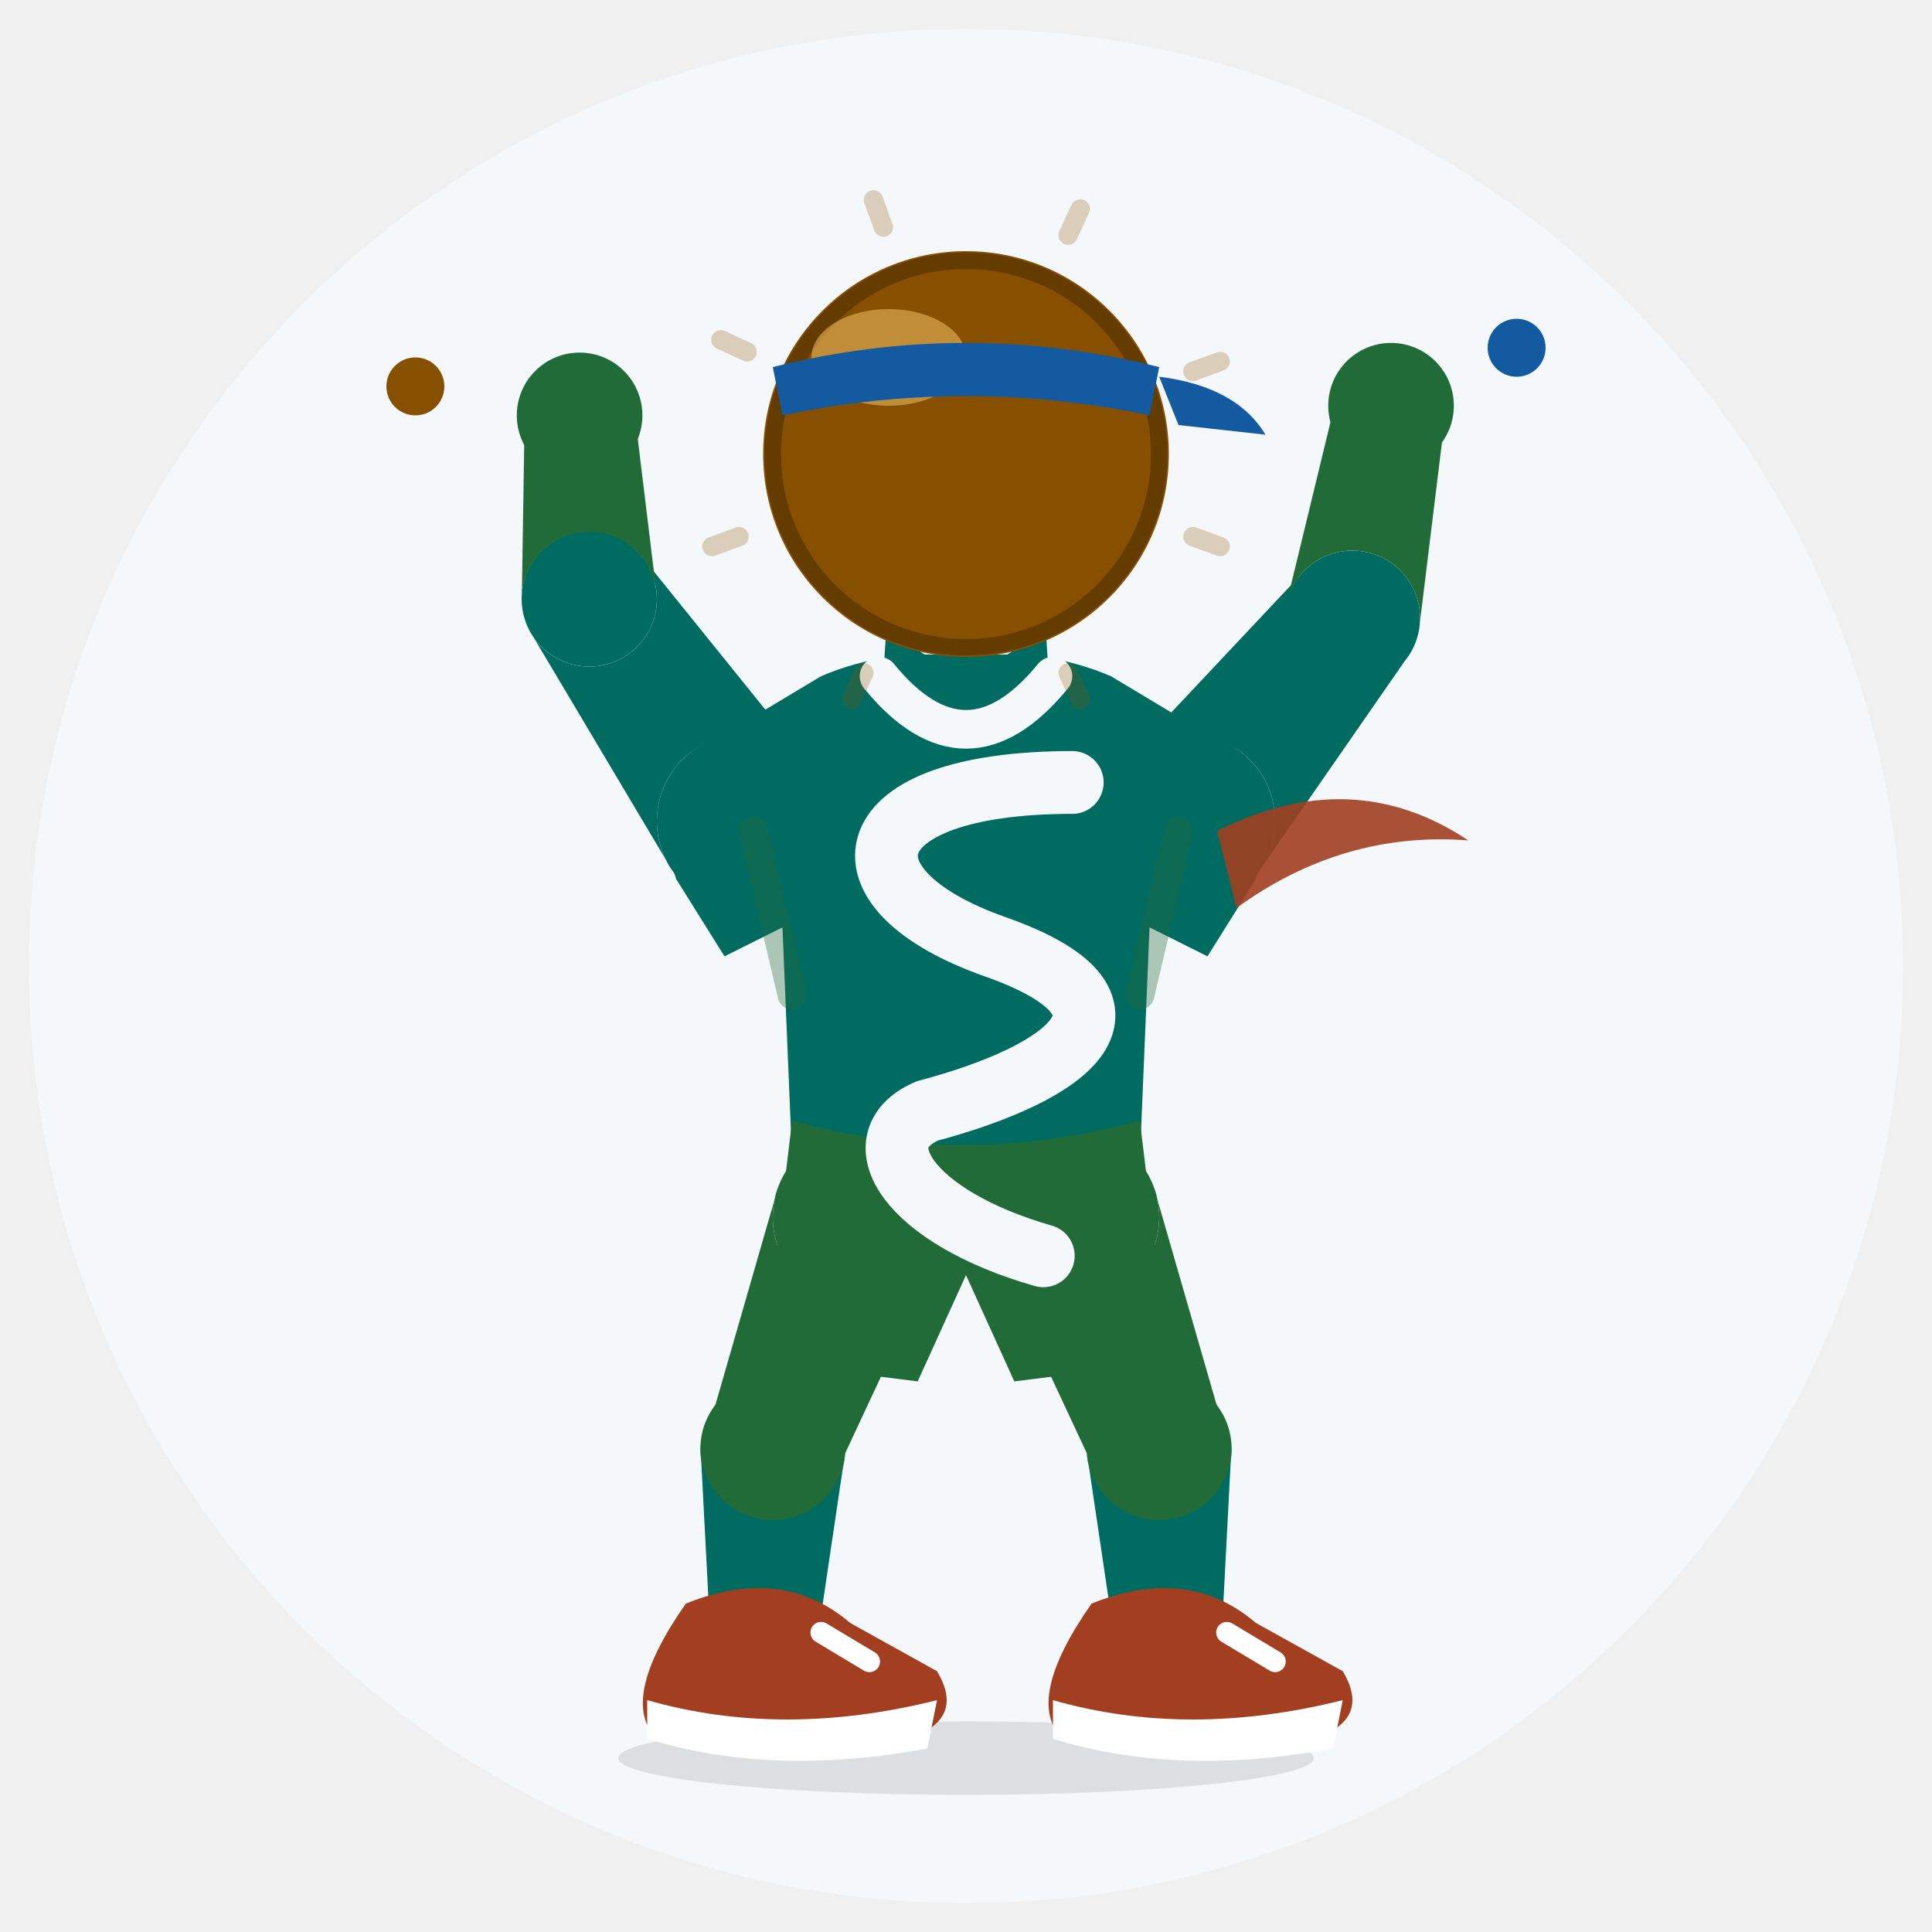
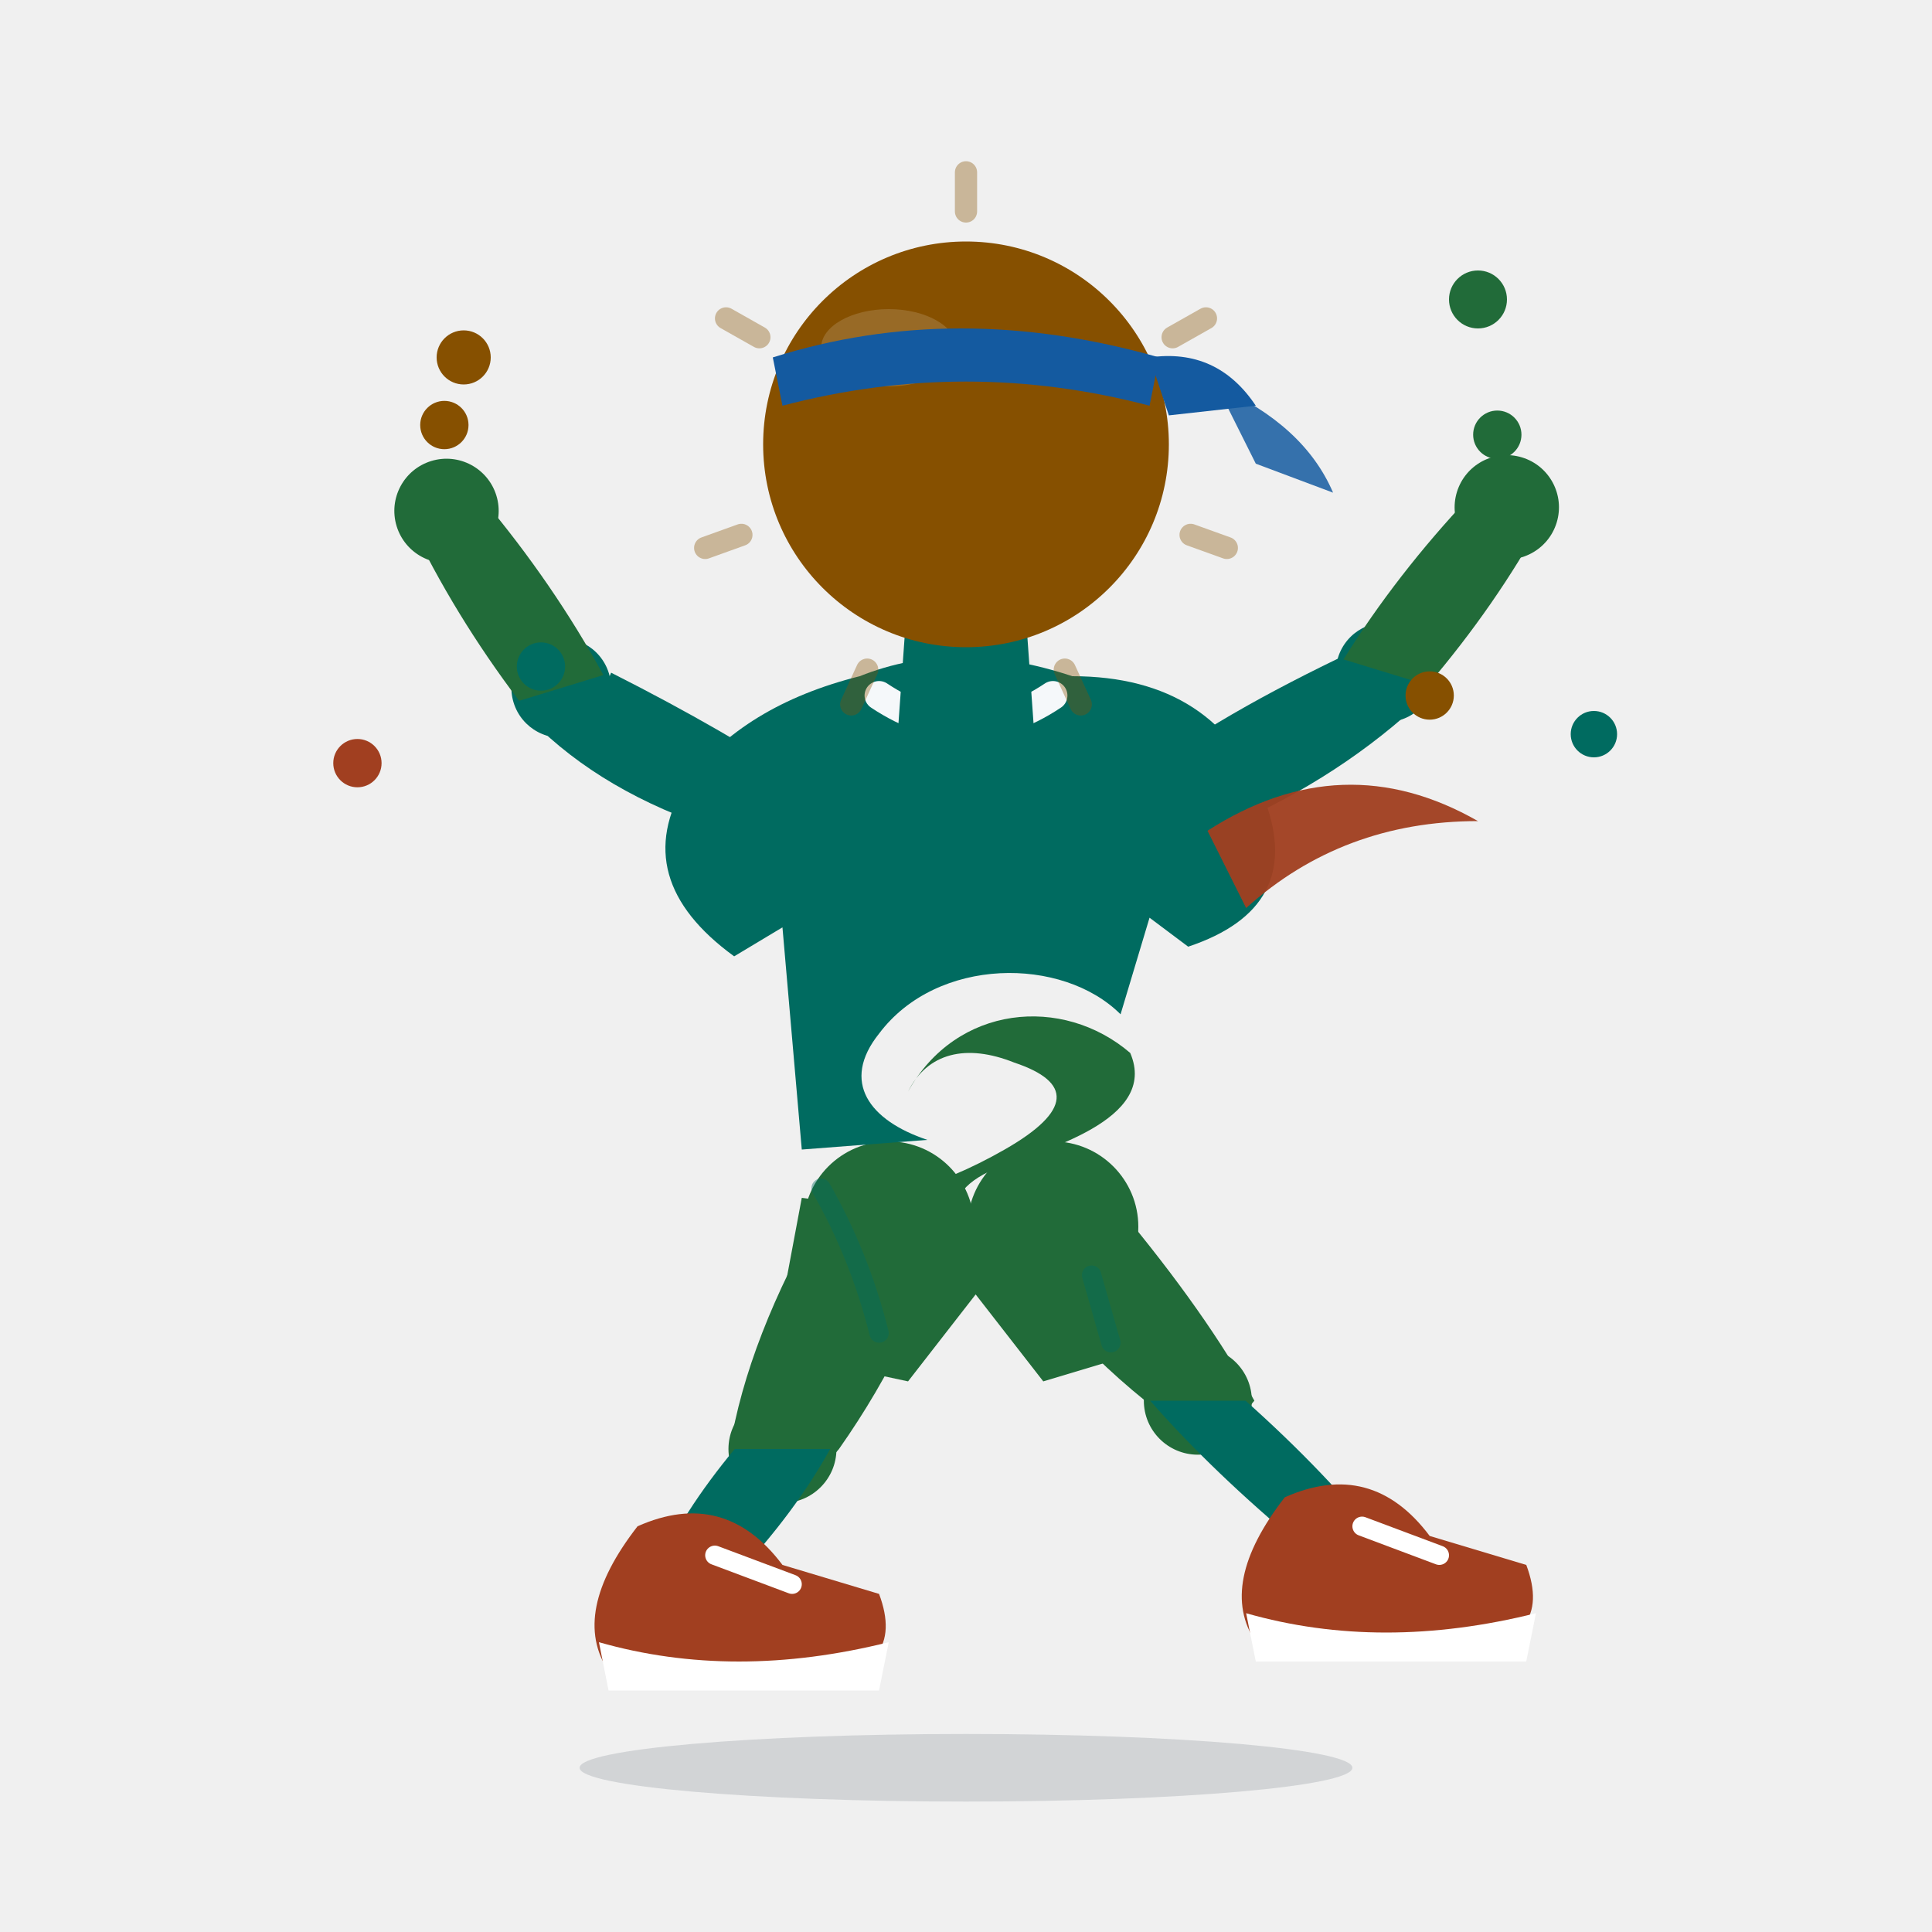
- <svg xmlns="http://www.w3.org/2000/svg" viewBox="0 0 200 200" width="96" height="96" class="trail-companion" data-pose="finish" data-theme="light">
+ <svg xmlns="http://www.w3.org/2000/svg" viewBox="0 0 200 200">
  <g class="m-character">
-     <circle cx="100" cy="100" r="97" fill="#F5F8FA" />
    <g class="m-shadow">
-       <ellipse cx="100" cy="182" rx="36" ry="3.8" fill="#17232D" opacity=".12" />
+       <ellipse cx="100" cy="183" rx="40" ry="3.5" fill="#67717B" opacity=".22" />
    </g>
    <g class="m-leg-a">
-       <circle cx="89" cy="126" r="9" fill="#216B39" />
-       <path d="M80.57,122.84 L73.45,147.54 A7,7 0 0 1 86.55,152.46 L97.43,129.16 A9,9 0 0 1 80.57,122.84Z" fill="#216B39" />
-       <circle cx="80" cy="150" r="7.5" fill="#216B39" />
-       <path d="M72.51,149.64 L73.61,170.74 A5.4,5.4 0 0 1 84.39,171.26 L87.49,150.36 A7.5,7.5 0 0 1 72.51,149.64Z" fill="#006B60" />
-       <circle cx="79" cy="171" r="5.5" fill="#006B60" />
-       <path d="M71 166 Q81 162 88 168 L97 173 Q100 178 94 180 L68 180 Q64 176 71 166Z" fill="#A13F20" />
-       <path d="M67 176 Q81 180 97 176 L96 181 Q80 184 67 180Z" fill="#FFFFFF" />
-       <path d="M85 169 L90 172" stroke="#FFFFFF" stroke-width="2.2" stroke-linecap="round" />
+       <circle cx="92" cy="127" r="8.84" fill="#216B39" />
+       <path d="M85.24 125 Q77.4 138.5 75.54 150 Q81 157.15 86.85 150 Q94.95 138.5 98.76 125Z" fill="#216B39" />
+       <circle cx="81" cy="150" r="5.59" fill="#216B39" />
+       <path d="M76.06 150 Q70.65 156.5 67.71 163 Q72 168.46 76.29 163 Q82.35 156.5 85.94 150Z" fill="#006B60" />
+       <path d="M66 158 Q75 154 81 162 L91 165 Q94 173 84 174 L63 173 Q59 167 66 158Z" fill="#A13F20" />
+       <path d="M62 170 Q76 174 92 170 L91 175 L63 175Z" fill="#FFFFFF" />
+       <path d="M74 161 L82 164" fill="none" stroke="#FFFFFF" stroke-width="2" stroke-linecap="round" />
    </g>
    <g class="m-leg-b">
-       <circle cx="111" cy="126" r="9" fill="#216B39" />
-       <path d="M102.57,129.16 L113.45,152.46 A7,7 0 0 1 126.55,147.54 L119.43,122.84 A9,9 0 0 1 102.57,129.16Z" fill="#216B39" />
-       <circle cx="120" cy="150" r="7.5" fill="#216B39" />
-       <path d="M112.51,150.36 L115.61,171.26 A5.4,5.4 0 0 1 126.39,170.74 L127.49,149.64 A7.5,7.5 0 0 1 112.51,150.36Z" fill="#006B60" />
-       <circle cx="121" cy="171" r="5.5" fill="#006B60" />
-       <path d="M113 166 Q123 162 130 168 L139 173 Q142 178 136 180 L110 180 Q106 176 113 166Z" fill="#A13F20" />
-       <path d="M109 176 Q123 180 139 176 L138 181 Q122 184 109 180Z" fill="#FFFFFF" />
-       <path d="M127 169 L132 172" stroke="#FFFFFF" stroke-width="2.2" stroke-linecap="round" />
+       <circle cx="109" cy="127" r="8.84" fill="#216B39" />
+       <path d="M102.24 125 Q107.4 136.0 118.54 145 Q124 152.15 129.85 145 Q124.95 136.0 115.76 125Z" fill="#216B39" />
+       <circle cx="124" cy="145" r="5.59" fill="#216B39" />
+       <path d="M119.06 145 Q125.65 152.5 134.71 160 Q139 165.46 143.29 160 Q137.35 152.5 128.94 145Z" fill="#006B60" />
+       <path d="M133 155 Q142 151 148 159 L158 162 Q161 170 151 171 L130 170 Q126 164 133 155Z" fill="#A13F20" />
+       <path d="M129 167 Q143 171 159 167 L158 172 L130 172Z" fill="#FFFFFF" />
+       <path d="M141 158 L149 161" fill="none" stroke="#FFFFFF" stroke-width="2" stroke-linecap="round" />
    </g>
-     <g class="m-arm-a">
-       <circle cx="77" cy="85" r="9" fill="#006B60" />
-       <path d="M84.39,79.86 L66.75,58.00 A7,7 0 0 1 55.25,66.00 L69.61,90.14 A9,9 0 0 1 84.39,79.86Z" fill="#006B60" />
-       <circle cx="61" cy="62" r="7" fill="#006B60" />
-       <path d="M67.99,61.63 L65.69,42.70 A5.7,5.7 0 0 1 54.31,43.30 L54.01,62.37 A7,7 0 0 1 67.99,61.63Z" fill="#216B39" />
-       <circle cx="60" cy="43" r="6.5" fill="#216B39" />
+     <g class="m-arm-a" transform="rotate(-17 78 85)">
+       <circle cx="78" cy="85" r="8.16" fill="#006B60" />
+       <path d="M71.76 83 Q62.1 75.5 57.96 66 Q63 72.6 68.4 66 Q78.3 75.5 84.24 83Z" fill="#006B60" />
+       <circle cx="63" cy="66" r="5.16" fill="#006B60" />
+       <path d="M58.44 66 Q54.6 55.5 53.04 45 Q57 50.04 60.96 45 Q65.4 55.5 67.56 66Z" fill="#216B39" />
+       <circle cx="57" cy="45" r="5.4" fill="#216B39" />
    </g>
-     <g class="m-arm-b">
-       <circle cx="123" cy="85" r="9" fill="#006B60" />
-       <path d="M130.00,90.66 L145.44,68.40 A7,7 0 0 1 134.56,59.60 L116.00,79.34 A9,9 0 0 1 130.00,90.66Z" fill="#006B60" />
-       <circle cx="140" cy="64" r="7" fill="#006B60" />
-       <path d="M146.89,65.25 L149.61,43.02 A5.7,5.7 0 0 1 138.39,40.98 L133.11,62.75 A7,7 0 0 1 146.89,65.25Z" fill="#216B39" />
-       <circle cx="144" cy="42" r="6.5" fill="#216B39" />
-     </g>
-     <g class="m-neck">
-       <path d="M92.00,61.00 L91.00,77.00 A9,9 0 0 1 109.00,77.00 L108.00,61.00 A8,8 0 0 1 92.00,61.00Z" fill="#006B60" />
+     <g class="m-arm-b" transform="rotate(17 122 85)">
+       <circle cx="122" cy="85" r="8.16" fill="#006B60" />
+       <path d="M115.76 83 Q121.6 74.5 132.96 64 Q138 70.6 143.4 64 Q137.8 74.5 128.24 83Z" fill="#006B60" />
+       <circle cx="138" cy="64" r="5.16" fill="#006B60" />
+       <path d="M133.44 64 Q136.1 54.0 141.04 44 Q145 49.04 148.96 44 Q146.9 54.0 142.56 64Z" fill="#216B39" />
+       <circle cx="145" cy="44" r="5.4" fill="#216B39" />
    </g>
    <g class="m-torso">
-       <path d="M85 70 Q92 67 100 68 Q108 67 115 70 L125 76 Q134 79 130 91 L125 99 L119 96 L118 120 Q100 125 82 120 L81 96 L75 99 L70 91 Q66 79 75 76Z" fill="#006B60" />
-       <path d="M91 70 Q100 81 109 70" fill="none" stroke="#F5F8FA" stroke-width="4" stroke-linecap="round" />
-       <path d="M78 86 L82 103 M122 86 L118 103" stroke="#216B39" stroke-width="3" opacity=".35" stroke-linecap="round" />
-       <path d="M82 116 Q100 121 118 116 L121 141 L105 143 L100 132 L95 143 L79 141Z" fill="#216B39" />
-       <path d="M111 81 C88 81 86 92 103 98 C120 104 111 111 96 115 C89 118 94 126 108 130" fill="none" stroke="#F5F8FA" stroke-width="6.5" stroke-linecap="round" />
+       <path d="M89 70 Q99 66 111 70 Q126 70 131 83 Q135 94 123 98 L119 95 L116 105 C110 99 97 99 91 107 C87 112 90 116 96 118 L83 119 L81 96 L76 99 Q65 91 71 81 Q77 73 89 70Z" fill="#006B60" />
+       <path d="M117 109 C120 116 108 119 103 121 C96 124 98 129 111 132 Q118 135 118 140 L108 143 L101 134 L94 143 L80 140 L83 124 C90 125 97 123 104 119 C111 115 111 112 105 110 C100 108 96 109 94 113 C99 104 110 103 117 109Z" fill="#216B39" />
+       <path d="M91 72 Q100 78 109 72" fill="none" stroke="#F5F8FA" stroke-width="3" stroke-linecap="round" />
+       <path d="M85 123 Q89 130 91 138 M113 132 L115 139" fill="none" stroke="#006B60" stroke-width="2" stroke-linecap="round" opacity=".42" />
    </g>
    <g class="m-head">
-       <circle cx="100" cy="47" r="21" fill="#865000" />
-       <circle cx="100" cy="47" r="20" fill="#865000" stroke="#653C00" stroke-width="1.7" />
-       <ellipse cx="92" cy="37" rx="8" ry="5" fill="#F7C56C" opacity=".52" />
-       <path d="M123.49 55.55 L126.31 56.58" stroke="#865000" stroke-width="2" opacity=".25" stroke-linecap="round" />
-       <path d="M110.57 69.66 L111.83 72.38" stroke="#865000" stroke-width="2" opacity=".25" stroke-linecap="round" />
-       <path d="M89.43 69.66 L88.17 72.38" stroke="#865000" stroke-width="2" opacity=".25" stroke-linecap="round" />
-       <path d="M76.51 55.55 L73.69 56.58" stroke="#865000" stroke-width="2" opacity=".25" stroke-linecap="round" />
-       <path d="M77.34 36.43 L74.62 35.17" stroke="#865000" stroke-width="2" opacity=".25" stroke-linecap="round" />
-       <path d="M91.45 23.51 L90.42 20.69" stroke="#865000" stroke-width="2" opacity=".25" stroke-linecap="round" />
-       <path d="M110.57 24.34 L111.83 21.62" stroke="#865000" stroke-width="2" opacity=".25" stroke-linecap="round" />
-       <path d="M123.49 38.45 L126.31 37.42" stroke="#865000" stroke-width="2" opacity=".25" stroke-linecap="round" />
-       <path d="M80 38 Q100 33 120 38 L119 43 Q100 39 81 43Z" fill="#145AA0" />
-       <path d="M120 39 Q128 40 131 45 L122 44Z" fill="#145AA0" />
+       <path d="M94 61 L93 75 Q100 80 107 75 L106 61Z" fill="#006B60" />
+       <path d="M100.0 21.89 L100.0 17.84" fill="none" stroke="#865000" stroke-width="2.3" stroke-linecap="round" opacity=".36" />
+       <path d="M121.39 34.91 L124.84 32.96" fill="none" stroke="#865000" stroke-width="2.3" stroke-linecap="round" opacity=".36" />
+       <path d="M123.25 55.37 L127.0 56.72" fill="none" stroke="#865000" stroke-width="2.3" stroke-linecap="round" opacity=".36" />
+       <path d="M110.23 69.32 L111.88 72.92" fill="none" stroke="#865000" stroke-width="2.3" stroke-linecap="round" opacity=".36" />
+       <path d="M89.77 69.32 L88.12 72.92" fill="none" stroke="#865000" stroke-width="2.3" stroke-linecap="round" opacity=".36" />
+       <path d="M76.75 55.37 L73.0 56.72" fill="none" stroke="#865000" stroke-width="2.3" stroke-linecap="round" opacity=".36" />
+       <path d="M78.61 34.91 L75.16 32.96" fill="none" stroke="#865000" stroke-width="2.3" stroke-linecap="round" opacity=".36" />
+       <circle cx="100" cy="46" r="21" fill="#865000" />
+       <ellipse cx="92" cy="36" rx="7" ry="4" fill="#FFFFFF" opacity=".15" />
+       <path d="M80 37 Q99 31 120 37 L119 42 Q100 37 81 42Z" fill="#145AA0" />
+       <path d="M119 37 Q126 36 130 42 L121 43Z" fill="#145AA0" />
+       <path d="M126 40 Q135 44 138 51 L130 48Z" fill="#145AA0" opacity=".85" />
    </g>
    <g class="m-ribbon">
-       <path d="M126 86 Q140 79 152 87 Q139 86 128 94Z" fill="#A13F20" opacity=".9" />
+       <path d="M125 86 Q139 77 153 85 Q139 85 129 94Z" fill="#A13F20" opacity=".95" />
    </g>
-     <g class="m-sparkles">
-       <circle cx="43" cy="40" r="3" fill="#865000" />
-       <circle cx="157" cy="36" r="3" fill="#145AA0" />
+     <g class="m-extra">
+       <circle cx="48" cy="37" r="2.8" fill="#865000" />
+       <circle cx="153" cy="31" r="3" fill="#216B39" />
+       <circle cx="165" cy="76" r="2.4" fill="#006B60" />
+       <circle cx="37" cy="79" r="2.5" fill="#A13F20" />
    </g>
  </g>
+   <g class="m-extra">
+     <circle cx="46" cy="44" r="2.5" fill="#865000" />
+     <circle cx="155" cy="45" r="2.5" fill="#216B39" />
+     <circle cx="56" cy="69" r="2.5" fill="#006B60" />
+     <circle cx="148" cy="72" r="2.5" fill="#865000" />
+   </g>
</svg>
